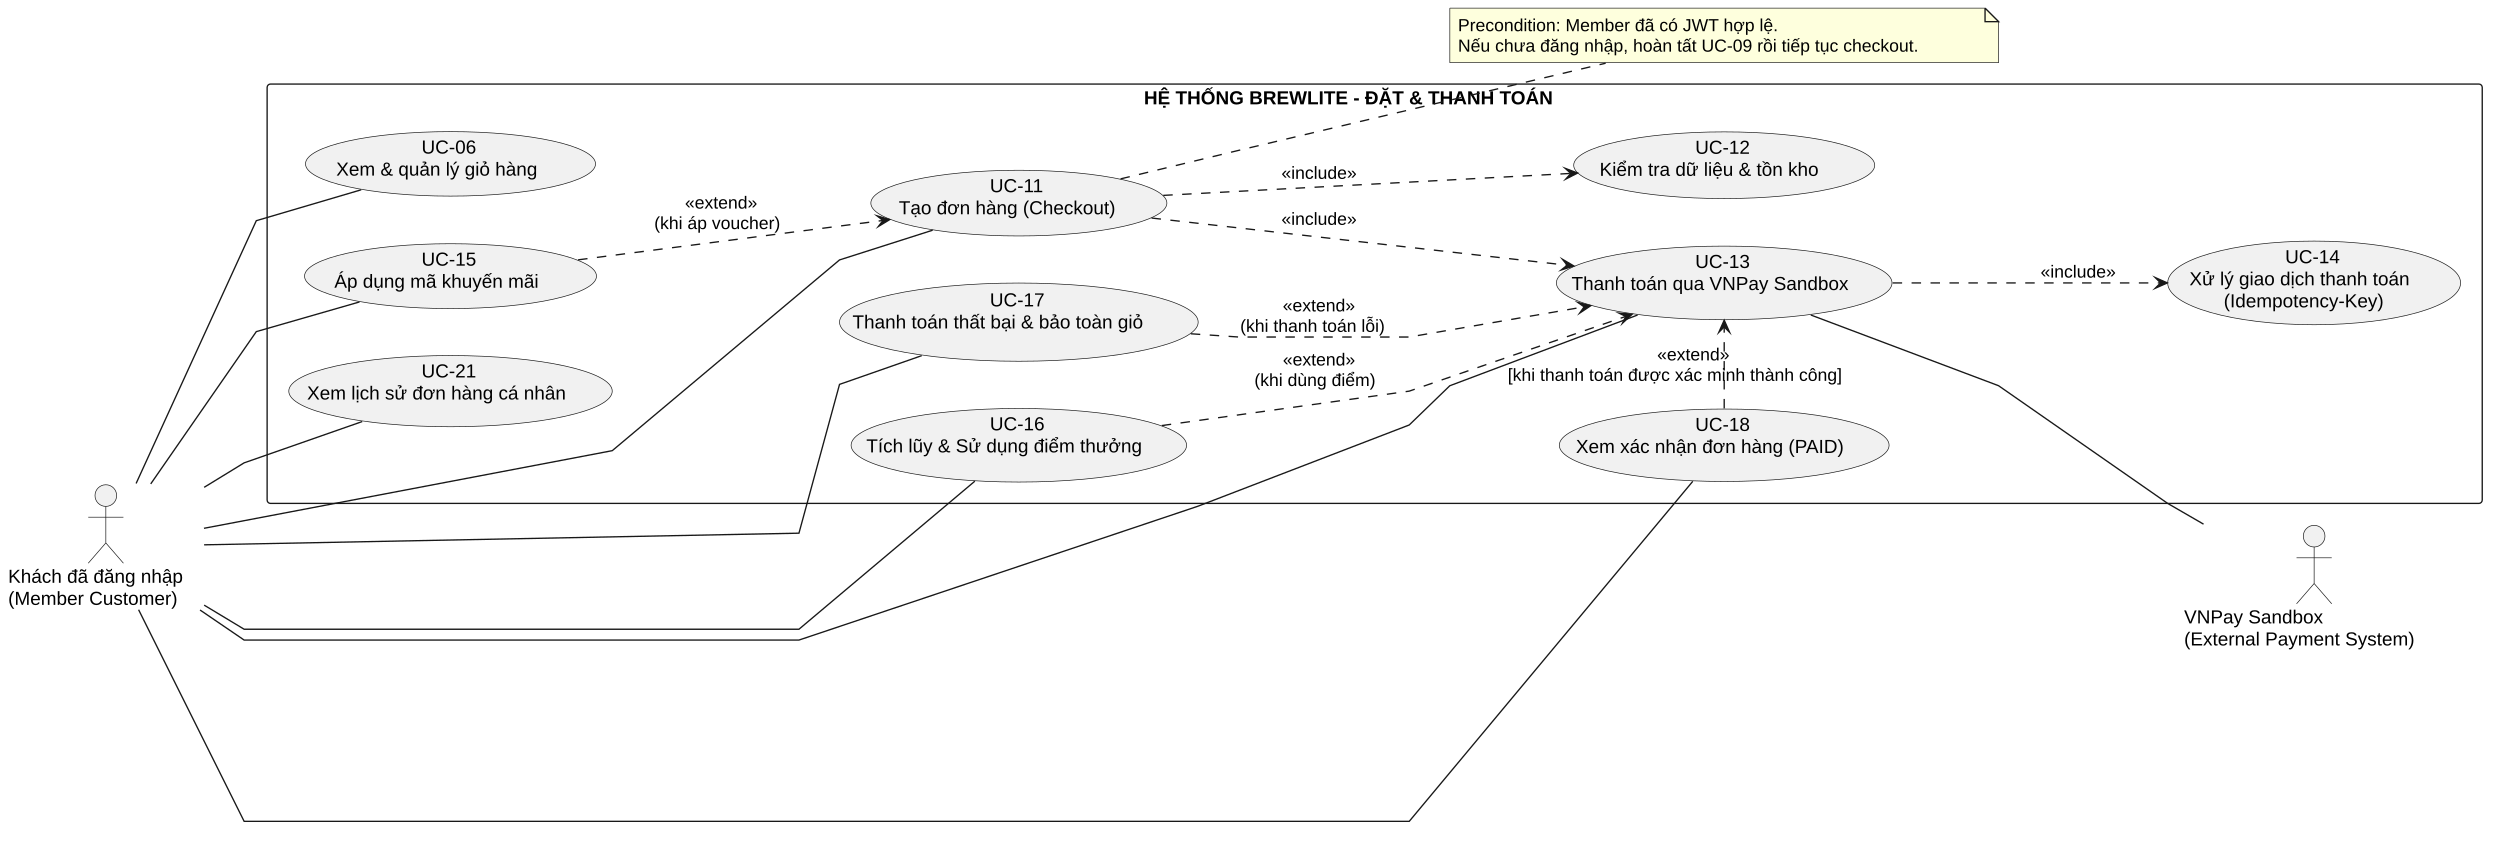
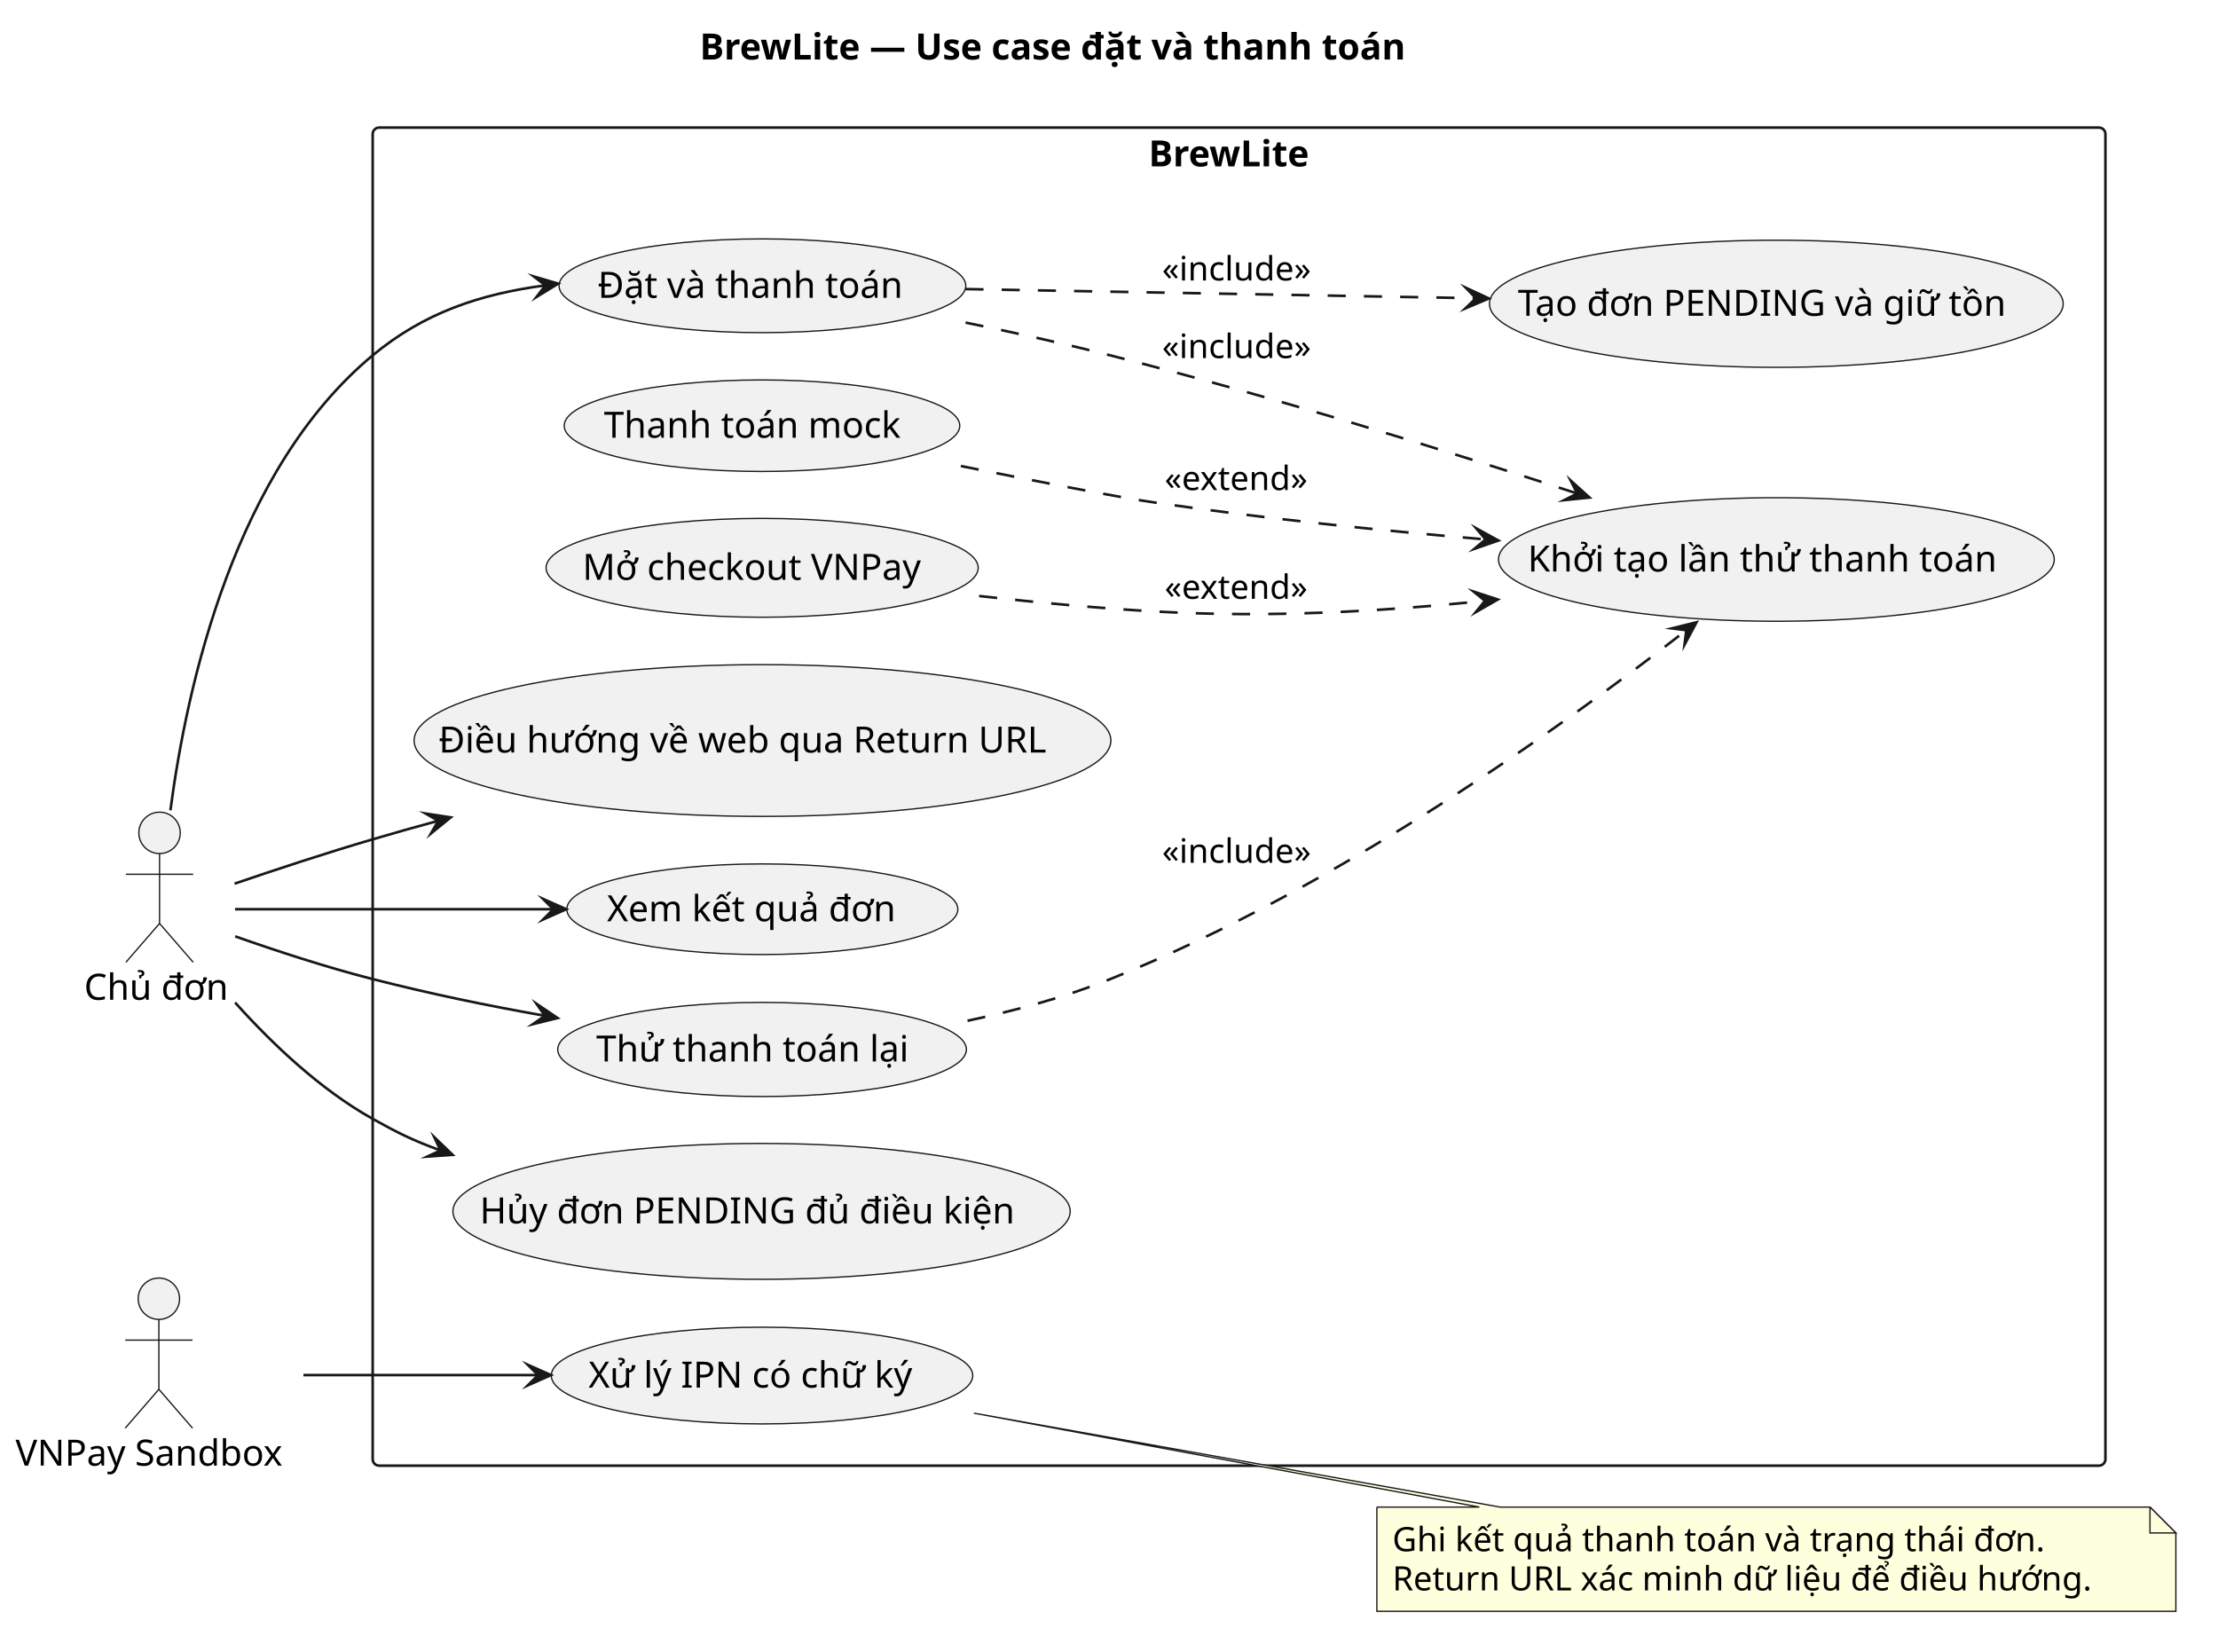
- <svg xmlns="http://www.w3.org/2000/svg" version="1.1" data-diagram-type="DESCRIPTION" style="width:1848px;height:622px;background:#FFFFFF;" width="1848px" height="622px" viewBox="0 0 1848 622" zoomAndPan="magnify" preserveAspectRatio="none" contentStyleType="text/css">
+ <svg xmlns="http://www.w3.org/2000/svg" version="1.1" data-diagram-type="DESCRIPTION" style="width:857px;height:638px;background:#FFFFFF;" width="857px" height="638px" viewBox="0 0 857 638" zoomAndPan="magnify" preserveAspectRatio="none" contentStyleType="text/css">
  <defs />
  <g font-family="sans-serif" lengthAdjust="spacing">
-     <g class="cluster" data-qualified-name="H. TH.NG BREWLITE - ..T . THANH TO.N" id="ent0002" data-source-line="9">
-       <rect x="197.46" y="62.13" width="1637.41" height="310" fill="none" style="stroke:#181818;stroke-width:1;" rx="2.5" ry="2.5" />
-       <text x="845.591" y="77.125" fill="#000" font-size="14" textLength="341.147" font-weight="700" font-family="Arial">HỆ THỐNG BREWLITE - ĐẶT &amp; THANH TOÁN</text>
+     <g class="title" data-source-line="1">
+       <text x="270.351" y="22.995" fill="#000" font-size="14" textLength="309.299" font-weight="700">BrewLite — Use case đặt và thanh toán</text>
    </g>
-     <g class="entity" data-qualified-name="H. TH.NG BREWLITE - ..T . THANH TO.N.UC06" id="ent0003" data-source-line="10">
-       <ellipse cx="333.018" cy="121.13" rx="107.198" ry="23.84" fill="#F1F1F1" style="stroke:#181818;stroke-width:0.5;" />
-       <text x="311.574" y="113.533" fill="#000" font-size="14" textLength="42.889" font-family="Arial">UC-06</text>
-       <text x="248.543" y="129.83" fill="#000" font-size="14" textLength="168.95" font-family="Arial">Xem &amp; quản lý giỏ hàng</text>
+     <g class="cluster" data-qualified-name="BrewLite" id="ent0003" data-source-line="9">
+       <rect x="144" y="49.297" width="669.5" height="517" fill="none" style="stroke:#181818;stroke-width:1;" rx="2.5" ry="2.5" />
+       <text x="443.794" y="64.292" fill="#000" font-size="14" textLength="69.911" font-weight="700">BrewLite</text>
    </g>
-     <g class="entity" data-qualified-name="H. TH.NG BREWLITE - ..T . THANH TO.N.UC11" id="ent0004" data-source-line="11">
-       <ellipse cx="753.143" cy="150.135" rx="109.423" ry="24.285" fill="#F1F1F1" style="stroke:#181818;stroke-width:0.5;" />
-       <text x="731.698" y="142.083" fill="#000" font-size="14" textLength="42.889" font-family="Arial">UC-11</text>
-       <text x="664.392" y="158.38" fill="#000" font-size="14" textLength="177.502" font-family="Arial">Tạo đơn hàng (Checkout)</text>
+     <g class="entity" data-qualified-name="Customer" id="ent0001" data-source-line="6">
+       <ellipse cx="61.648" cy="321.797" rx="8" ry="8" fill="#F1F1F1" style="stroke:#181818;stroke-width:0.5;" />
+       <path d="M61.648,329.797 L61.648,356.797 M48.648,337.797 L74.648,337.797 M61.648,356.797 L48.648,371.797 M61.648,356.797 L74.648,371.797" style="stroke:#181818;stroke-width:0.5;" fill="none" />
+       <text x="32.5" y="386.292" fill="#000" font-size="14" textLength="58.297">Chủ đơn</text>
    </g>
-     <g class="entity" data-qualified-name="H. TH.NG BREWLITE - ..T . THANH TO.N.UC12" id="ent0005" data-source-line="12">
-       <ellipse cx="1274.531" cy="122.132" rx="111.261" ry="24.652" fill="#F1F1F1" style="stroke:#181818;stroke-width:0.5;" />
-       <text x="1253.087" y="113.706" fill="#000" font-size="14" textLength="42.889" font-family="Arial">UC-12</text>
-       <text x="1182.4" y="130.003" fill="#000" font-size="14" textLength="184.263" font-family="Arial">Kiểm tra dữ liệu &amp; tồn kho</text>
+     <g class="entity" data-qualified-name="Gateway" id="ent0002" data-source-line="7">
+       <ellipse cx="61.385" cy="501.797" rx="8" ry="8" fill="#F1F1F1" style="stroke:#181818;stroke-width:0.5;" />
+       <path d="M61.385,509.797 L61.385,536.797 M48.385,517.797 L74.385,517.797 M61.385,536.797 L48.385,551.797 M61.385,536.797 L74.385,551.797" style="stroke:#181818;stroke-width:0.5;" fill="none" />
+       <text x="6" y="566.292" fill="#000" font-size="14" textLength="110.77">VNPay Sandbox</text>
    </g>
-     <g class="entity" data-qualified-name="H. TH.NG BREWLITE - ..T . THANH TO.N.UC13" id="ent0006" data-source-line="13">
-       <ellipse cx="1274.526" cy="209.133" rx="124.066" ry="27.213" fill="#F1F1F1" style="stroke:#181818;stroke-width:0.5;" />
-       <text x="1253.081" y="198.1" fill="#000" font-size="14" textLength="42.889" font-family="Arial">UC-13</text>
-       <text x="1161.668" y="214.397" fill="#000" font-size="14" textLength="225.716" font-family="Arial">Thanh toán qua VNPay Sandbox</text>
+     <g class="entity" data-qualified-name="GMN25" id="ent0026" data-source-line="35">
+       <path d="M532,582.297 L532,622.563 A0,0 0 0 0 532,622.563 L840.72,622.563 A0,0 0 0 0 840.72,622.563 L840.72,592.297 L830.72,582.297 L579.584,582.297 L376.308,546.008 L571.584,582.297 L532,582.297 A0,0 0 0 0 532,582.297" style="stroke:#181818;stroke-width:0.5;" fill="#FEFFDD" />
+       <path d="M830.72,582.297 L830.72,592.297 L840.72,592.297 L830.72,582.297" style="stroke:#181818;stroke-width:0.5;" fill="#FEFFDD" />
+       <text x="538" y="599.364" fill="#000" font-size="13" textLength="271.153">Ghi kết quả thanh toán và trạng thái đơn.</text>
+       <text x="538" y="614.497" fill="#000" font-size="13" textLength="287.72">Return URL xác minh dữ liệu để điều hướng.</text>
    </g>
-     <g class="entity" data-qualified-name="H. TH.NG BREWLITE - ..T . THANH TO.N.UC14" id="ent0007" data-source-line="14">
-       <ellipse cx="1710.612" cy="209.126" rx="108.262" ry="30.916" fill="#F1F1F1" style="stroke:#181818;stroke-width:0.5;" />
-       <text x="1689.168" y="194.592" fill="#000" font-size="14" textLength="42.889" font-family="Arial">UC-14</text>
-       <text x="1618.437" y="210.889" fill="#000" font-size="14" textLength="184.352" font-family="Arial">Xử lý giao dịch thanh toán</text>
-       <text x="1643.747" y="227.186" fill="#000" font-size="14" textLength="133.731" font-family="Arial">(Idempotency-Key)</text>
+     <g class="entity" data-qualified-name="BrewLite.Checkout" id="ent0004" data-source-line="10">
+       <ellipse cx="294.584" cy="110.414" rx="78.584" ry="18.117" fill="#F1F1F1" style="stroke:#181818;stroke-width:0.5;" />
+       <text x="230.921" y="115.062" fill="#000" font-size="14" textLength="127.326">Đặt và thanh toán</text>
    </g>
-     <g class="entity" data-qualified-name="H. TH.NG BREWLITE - ..T . THANH TO.N.UC15" id="ent0008" data-source-line="15">
-       <ellipse cx="333.019" cy="204.132" rx="107.909" ry="23.982" fill="#F1F1F1" style="stroke:#181818;stroke-width:0.5;" />
-       <text x="311.575" y="196.39" fill="#000" font-size="14" textLength="42.889" font-family="Arial">UC-15</text>
-       <text x="247.153" y="212.687" fill="#000" font-size="14" textLength="171.732" font-family="Arial">Áp dụng mã khuyến mãi</text>
+     <g class="entity" data-qualified-name="BrewLite.Create" id="ent0005" data-source-line="11">
+       <ellipse cx="686.345" cy="117.366" rx="110.845" ry="24.569" fill="#F1F1F1" style="stroke:#181818;stroke-width:0.5;" />
+       <text x="586.492" y="122.014" fill="#000" font-size="14" textLength="199.705">Tạo đơn PENDING và giữ tồn</text>
    </g>
-     <g class="entity" data-qualified-name="H. TH.NG BREWLITE - ..T . THANH TO.N.UC16" id="ent0009" data-source-line="16">
-       <ellipse cx="753.137" cy="329.131" rx="124.007" ry="27.201" fill="#F1F1F1" style="stroke:#181818;stroke-width:0.5;" />
-       <text x="731.693" y="318.11" fill="#000" font-size="14" textLength="42.889" font-family="Arial">UC-16</text>
-       <text x="640.365" y="334.407" fill="#000" font-size="14" textLength="225.545" font-family="Arial">Tích lũy &amp; Sử dụng điểm thưởng</text>
+     <g class="entity" data-qualified-name="BrewLite.Pay" id="ent0006" data-source-line="12">
+       <ellipse cx="686.364" cy="216.17" rx="107.364" ry="23.873" fill="#F1F1F1" style="stroke:#181818;stroke-width:0.5;" />
+       <text x="590.281" y="220.818" fill="#000" font-size="14" textLength="192.165">Khởi tạo lần thử thanh toán</text>
    </g>
-     <g class="entity" data-qualified-name="H. TH.NG BREWLITE - ..T . THANH TO.N.UC17" id="ent0010" data-source-line="17">
-       <ellipse cx="753.138" cy="238.134" rx="132.568" ry="28.914" fill="#F1F1F1" style="stroke:#181818;stroke-width:0.5;" />
-       <text x="731.694" y="226.485" fill="#000" font-size="14" textLength="42.889" font-family="Arial">UC-17</text>
-       <text x="630.142" y="242.782" fill="#000" font-size="14" textLength="245.991" font-family="Arial">Thanh toán thất bại &amp; bảo toàn giỏ</text>
+     <g class="entity" data-qualified-name="BrewLite.Mock" id="ent0007" data-source-line="13">
+       <ellipse cx="294.423" cy="164.482" rx="76.423" ry="17.685" fill="#F1F1F1" style="stroke:#181818;stroke-width:0.5;" />
+       <text x="233.341" y="169.13" fill="#000" font-size="14" textLength="122.165">Thanh toán mock</text>
    </g>
-     <g class="entity" data-qualified-name="H. TH.NG BREWLITE - ..T . THANH TO.N.UC18" id="ent0011" data-source-line="18">
-       <ellipse cx="1274.532" cy="329.128" rx="121.892" ry="26.778" fill="#F1F1F1" style="stroke:#181818;stroke-width:0.5;" />
-       <text x="1253.087" y="318.537" fill="#000" font-size="14" textLength="42.889" font-family="Arial">UC-18</text>
-       <text x="1164.911" y="334.834" fill="#000" font-size="14" textLength="219.242" font-family="Arial">Xem xác nhận đơn hàng (PAID)</text>
+     <g class="entity" data-qualified-name="BrewLite.Vnpay" id="ent0008" data-source-line="14">
+       <ellipse cx="294.483" cy="219.393" rx="83.483" ry="19.097" fill="#F1F1F1" style="stroke:#181818;stroke-width:0.5;" />
+       <text x="225.074" y="224.042" fill="#000" font-size="14" textLength="138.817">Mở checkout VNPay</text>
    </g>
-     <g class="entity" data-qualified-name="H. TH.NG BREWLITE - ..T . THANH TO.N.UC21" id="ent0012" data-source-line="19">
-       <ellipse cx="333.019" cy="289.132" rx="119.559" ry="26.312" fill="#F1F1F1" style="stroke:#181818;stroke-width:0.5;" />
-       <text x="311.575" y="279.015" fill="#000" font-size="14" textLength="42.889" font-family="Arial">UC-21</text>
-       <text x="226.984" y="295.312" fill="#000" font-size="14" textLength="212.071" font-family="Arial">Xem lịch sử đơn hàng cá nhân</text>
+     <g class="entity" data-qualified-name="BrewLite.Return" id="ent0009" data-source-line="15">
+       <ellipse cx="294.611" cy="286.119" rx="134.611" ry="29.322" fill="#F1F1F1" style="stroke:#181818;stroke-width:0.5;" />
+       <text x="169.465" y="290.767" fill="#000" font-size="14" textLength="250.291">Điều hướng về web qua Return URL</text>
    </g>
-     <g class="entity" data-qualified-name="Member" id="ent0001" data-source-line="8">
-       <ellipse cx="78.229" cy="366.33" rx="8" ry="8" fill="#F1F1F1" style="stroke:#181818;stroke-width:0.5;" />
-       <path d="M78.229,374.33 L78.229,401.33 M65.229,382.33 L91.229,382.33 M78.229,401.33 L65.229,416.33 M78.229,401.33 L91.229,416.33" style="stroke:#181818;stroke-width:0.5;" fill="none" />
-       <text x="6" y="430.825" fill="#000" font-size="14" textLength="144.457" font-family="Arial">Khách đã đăng nhập</text>
-       <text x="6" y="447.122" fill="#000" font-size="14" textLength="140.964" font-family="Arial">(Member Customer)</text>
+     <g class="entity" data-qualified-name="BrewLite.Ipn" id="ent0010" data-source-line="16">
+       <ellipse cx="294.429" cy="531.483" rx="81.429" ry="18.686" fill="#F1F1F1" style="stroke:#181818;stroke-width:0.5;" />
+       <text x="227.413" y="536.131" fill="#000" font-size="14" textLength="134.032">Xử lý IPN có chữ ký</text>
    </g>
-     <g class="entity" data-qualified-name="Gateway" id="ent0020" data-source-line="29">
-       <ellipse cx="1710.611" cy="396.33" rx="8" ry="8" fill="#F1F1F1" style="stroke:#181818;stroke-width:0.5;" />
-       <path d="M1710.611,404.33 L1710.611,431.33 M1697.611,412.33 L1723.611,412.33 M1710.611,431.33 L1697.611,446.33 M1710.611,431.33 L1723.611,446.33" style="stroke:#181818;stroke-width:0.5;" fill="none" />
-       <text x="1614.47" y="460.825" fill="#000" font-size="14" textLength="110.77" font-family="Arial">VNPay Sandbox</text>
-       <text x="1614.47" y="477.122" fill="#000" font-size="14" textLength="192.281" font-family="Arial">(External Payment System)</text>
+     <g class="entity" data-qualified-name="BrewLite.Result" id="ent0011" data-source-line="17">
+       <ellipse cx="294.553" cy="351.307" rx="75.553" ry="17.511" fill="#F1F1F1" style="stroke:#181818;stroke-width:0.5;" />
+       <text x="234.52" y="355.956" fill="#000" font-size="14" textLength="120.066">Xem kết quả đơn</text>
    </g>
-     <g class="entity" data-qualified-name="GMN21" id="ent0022" data-source-line="31">
-       <path d="M1071.71,6 L1071.71,46.266 L1477.346,46.266 L1477.346,16 L1467.346,6 L1071.71,6" style="stroke:#181818;stroke-width:0.5;" fill="#FEFFDD" />
-       <path d="M1467.346,6 L1467.346,16 L1477.346,16 L1467.346,6" style="stroke:#181818;stroke-width:1;" fill="#FEFFDD" />
-       <text x="1077.71" y="23.067" fill="#000" font-size="13" textLength="260.07" font-family="Arial">Precondition: Member đã có JWT hợp lệ.</text>
-       <text x="1077.71" y="38.2" fill="#000" font-size="13" textLength="384.636" font-family="Arial">Nếu chưa đăng nhập, hoàn tất UC-09 rồi tiếp tục checkout.</text>
+     <g class="entity" data-qualified-name="BrewLite.Retry" id="ent0012" data-source-line="18">
+       <ellipse cx="294.453" cy="405.487" rx="78.953" ry="18.191" fill="#F1F1F1" style="stroke:#181818;stroke-width:0.5;" />
+       <text x="230.352" y="410.136" fill="#000" font-size="14" textLength="128.201">Thử thanh toán lại</text>
    </g>
-     <g class="link" data-entity-1="ent0004" data-entity-2="ent0005" id="lnk13" data-source-line="21" data-link-type="dependency">
-       <path d="M859.87,144.43 C949.15,139.62 1071.427,133.029 1161.167,128.189" style="stroke:#181818;stroke-width:1;stroke-dasharray:7,7;" fill="none" id="UC11-to-UC12" />
-       <polygon points="1166.16,127.92,1156.958,124.411,1161.167,128.189,1157.388,132.399,1166.16,127.92" fill="#181818" style="stroke:#181818;stroke-width:1;stroke-linejoin:miter;stroke-miterlimit:10;" />
-       <text x="947.21" y="132.197" fill="#000" font-size="13" textLength="63.007" font-family="Arial">«include»</text>
+     <g class="entity" data-qualified-name="BrewLite.Cancel" id="ent0013" data-source-line="19">
+       <ellipse cx="294.253" cy="468.047" rx="119.253" ry="26.251" fill="#F1F1F1" style="stroke:#181818;stroke-width:0.5;" />
+       <text x="185.373" y="472.696" fill="#000" font-size="14" textLength="217.759">Hủy đơn PENDING đủ điều kiện</text>
    </g>
-     <g class="link" data-entity-1="ent0004" data-entity-2="ent0006" id="lnk14" data-source-line="22" data-link-type="dependency">
-       <path d="M851.23,161.16 C939.9,171.23 1065.922,185.546 1158.462,196.056" style="stroke:#181818;stroke-width:1;stroke-dasharray:7,7;" fill="none" id="UC11-to-UC13" />
-       <polygon points="1163.43,196.62,1154.939,191.63,1158.462,196.056,1154.036,199.579,1163.43,196.62" fill="#181818" style="stroke:#181818;stroke-width:1;stroke-linejoin:miter;stroke-miterlimit:10;" />
-       <text x="947.21" y="166.197" fill="#000" font-size="13" textLength="63.007" font-family="Arial">«include»</text>
+     <g class="link" data-entity-1="ent0001" data-entity-2="ent0004" id="lnk14" data-link-type="dependency">
+       <polygon points="215.68,109.591,206.229,106.819,210.724,110.253,207.289,114.748,215.68,109.591" fill="#181818" style="stroke:#181818;stroke-width:1;stroke-linejoin:miter;stroke-miterlimit:10;" />
+       <path d="M65.845,313.093 C72.25,264.463 90.772,181.478 144,137.297 C163.889,120.788 185.503,113.625 210.724,110.253" style="stroke:#181818;stroke-width:1;" fill="none" />
    </g>
-     <g class="link" data-entity-1="ent0006" data-entity-2="ent0007" id="lnk15" data-source-line="23" data-link-type="dependency">
-       <path d="M1399.05,209.13 C1463.08,209.13 1535.54,209.13 1597.09,209.13" style="stroke:#181818;stroke-width:1;stroke-dasharray:7,7;" fill="none" id="UC13-to-UC14" />
-       <polygon points="1602.09,209.13,1593.09,205.13,1597.09,209.13,1593.09,213.13,1602.09,209.13" fill="#181818" style="stroke:#181818;stroke-width:1;stroke-linejoin:miter;stroke-miterlimit:10;" />
-       <text x="1508.35" y="205.197" fill="#000" font-size="13" textLength="63.007" font-family="Arial">«include»</text>
+     <g class="link" data-entity-1="ent0001" data-entity-2="ent0009" id="lnk15" data-link-type="dependency">
+       <polygon points="174.153,315.822,164.42,314.319,169.328,317.131,166.515,322.039,174.153,315.822" fill="#181818" style="stroke:#181818;stroke-width:1;stroke-linejoin:miter;stroke-miterlimit:10;" />
+       <path d="M90.634,341.429 C106.266,336.085 126.117,329.525 144,324.297 C153.768,321.441 159.104,319.906 169.328,317.131" style="stroke:#181818;stroke-width:1;" fill="none" />
    </g>
-     <g class="link" data-entity-1="ent0011" data-entity-2="ent0006" id="lnk16" data-source-line="24" data-link-type="dependency">
-       <path d="M1274.53,301.9 C1274.53,282.4 1274.53,261.24 1274.53,241.67" style="stroke:#181818;stroke-width:1;stroke-dasharray:7,7;" fill="none" id="UC18-to-UC13" />
-       <polygon points="1274.53,236.67,1270.53,245.67,1274.53,241.67,1278.53,245.67,1274.53,236.67" fill="#181818" style="stroke:#181818;stroke-width:1;stroke-linejoin:miter;stroke-miterlimit:10;" />
-       <text x="1224.944" y="266.417" fill="#000" font-size="13" textLength="61.185" font-family="Arial">«extend»</text>
-       <text x="1114.53" y="281.55" fill="#000" font-size="13" textLength="282.014" font-family="Arial">[khi thanh toán được xác minh thành công]</text>
+     <g class="link" data-entity-1="ent0001" data-entity-2="ent0011" id="lnk16" data-link-type="dependency">
+       <polygon points="218.8,351.297,209.8,347.297,213.8,351.297,209.8,355.297,218.8,351.297" fill="#181818" style="stroke:#181818;stroke-width:1;stroke-linejoin:miter;stroke-miterlimit:10;" />
+       <path d="M90.825,351.297 C122.51,351.297 170.121,351.297 213.8,351.297" style="stroke:#181818;stroke-width:1;" fill="none" />
    </g>
-     <g class="link" data-entity-1="ent0008" data-entity-2="ent0004" id="lnk17" data-source-line="25" data-link-type="dependency">
-       <path d="M427.33,192.08 C495.93,183.22 583.841,171.871 652.711,162.971" style="stroke:#181818;stroke-width:1;stroke-dasharray:7,7;" fill="none" id="UC15-to-UC11" />
-       <polygon points="657.67,162.33,648.232,159.516,652.711,162.971,649.257,167.45,657.67,162.33" fill="#181818" style="stroke:#181818;stroke-width:1;stroke-linejoin:miter;stroke-miterlimit:10;" />
-       <text x="506.298" y="154.197" fill="#000" font-size="13" textLength="61.185" font-family="Arial">«extend»</text>
-       <text x="483.58" y="169.33" fill="#000" font-size="13" textLength="106.622" font-family="Arial">(khi áp voucher)</text>
+     <g class="link" data-entity-1="ent0001" data-entity-2="ent0012" id="lnk17" data-link-type="dependency">
+       <polygon points="215.458,393.349,207.298,387.834,210.535,392.473,205.896,395.71,215.458,393.349" fill="#181818" style="stroke:#181818;stroke-width:1;stroke-linejoin:miter;stroke-miterlimit:10;" />
+       <path d="M90.873,361.792 C106.407,367.26 126.088,373.737 144,378.297 C167.003,384.153 187.388,388.353 210.535,392.473" style="stroke:#181818;stroke-width:1;" fill="none" />
    </g>
-     <g class="link" data-entity-1="ent0009" data-entity-2="ent0006" id="lnk18" data-source-line="26" data-link-type="dependency">
-       <path d="M858.78,314.58 C941,303.14 1041.71,289.13 1041.71,289.13 C1041.71,289.13 1133.284,257.531 1201.754,233.901" style="stroke:#181818;stroke-width:1;stroke-dasharray:7,7;" fill="none" id="UC16-to-UC13" />
-       <polygon points="1206.48,232.27,1196.667,231.425,1201.754,233.901,1199.277,238.987,1206.48,232.27" fill="#181818" style="stroke:#181818;stroke-width:1;stroke-linejoin:miter;stroke-miterlimit:10;" />
-       <text x="948.265" y="270.197" fill="#000" font-size="13" textLength="61.185" font-family="Arial">«extend»</text>
-       <text x="927.21" y="285.33" fill="#000" font-size="13" textLength="103.295" font-family="Arial">(khi dùng điểm)</text>
+     <g class="link" data-entity-1="ent0001" data-entity-2="ent0013" id="lnk18" data-link-type="dependency">
+       <polygon points="174.886,446.206,167.796,439.37,170.187,444.496,165.06,446.887,174.886,446.206" fill="#181818" style="stroke:#181818;stroke-width:1;stroke-linejoin:miter;stroke-miterlimit:10;" />
+       <path d="M90.837,387.352 C105.168,403.325 123.796,421.014 144,432.297 C153.673,437.699 159.44,440.586 170.187,444.496" style="stroke:#181818;stroke-width:1;" fill="none" />
    </g>
-     <g class="link" data-entity-1="ent0010" data-entity-2="ent0006" id="lnk19" data-source-line="27" data-link-type="dependency">
-       <path d="M880.25,246.72 C900.9,248.12 915.71,249.13 915.71,249.13 C915.71,249.13 1041.71,249.13 1041.71,249.13 C1041.71,249.13 1107.613,237.76 1170.963,226.83" style="stroke:#181818;stroke-width:1;stroke-dasharray:7,7;" fill="none" id="UC17-to-UC13" />
-       <polygon points="1175.89,225.98,1166.341,223.568,1170.963,226.83,1167.701,231.452,1175.89,225.98" fill="#181818" style="stroke:#181818;stroke-width:1;stroke-linejoin:miter;stroke-miterlimit:10;" />
-       <text x="948.185" y="230.197" fill="#000" font-size="13" textLength="61.185" font-family="Arial">«extend»</text>
-       <text x="916.71" y="245.33" fill="#000" font-size="13" textLength="124.135" font-family="Arial">(khi thanh toán lỗi)</text>
+     <g class="link" data-entity-1="ent0004" data-entity-2="ent0005" id="lnk19" data-link-type="dependency">
+       <polygon points="575.266,115.318,566.34,111.157,570.267,115.229,566.196,119.156,575.266,115.318" fill="#181818" style="stroke:#181818;stroke-width:1;stroke-linejoin:miter;stroke-miterlimit:10;" />
+       <path d="M373.018,111.688 C430.885,112.727 505.76,114.071 570.267,115.229" style="stroke:#181818;stroke-width:1;stroke-dasharray:7,7;" fill="none" />
+       <text x="449" y="108.364" fill="#000" font-size="13" textLength="63.007">«include»</text>
    </g>
-     <g class="link" data-entity-1="ent0004" data-entity-2="ent0022" id="lnk23" data-source-line="31" data-link-type="association">
-       <path d="M828.31,132.23 C870.78,121.98 915.71,111.13 915.71,111.13 C915.71,111.13 1081.01,71.86 1186.91,46.71" style="stroke:#181818;stroke-width:1;stroke-dasharray:7,7;" fill="none" id="UC11-GMN21" />
+     <g class="link" data-entity-1="ent0004" data-entity-2="ent0006" id="lnk20" data-link-type="dependency">
+       <polygon points="614.173,192.244,606.863,185.643,609.421,190.689,604.376,193.247,614.173,192.244" fill="#181818" style="stroke:#181818;stroke-width:1;stroke-linejoin:miter;stroke-miterlimit:10;" />
+       <path d="M373.095,124.636 C391.501,128.411 411.011,132.72 429,137.297 C492.219,153.383 558.252,173.947 609.421,190.689" style="stroke:#181818;stroke-width:1;stroke-dasharray:7,7;" fill="none" />
+       <text x="449" y="138.364" fill="#000" font-size="13" textLength="63.007">«include»</text>
    </g>
-     <g class="link" data-entity-1="ent0001" data-entity-2="ent0003" id="lnk24" data-source-line="34" data-link-type="association">
-       <path d="M100.61,357.38 C132.67,287.29 189.46,163.13 189.46,163.13 C189.46,163.13 229.4,151.36 266.99,140.29" style="stroke:#181818;stroke-width:1;" fill="none" id="Member-UC06" />
+     <g class="link" data-entity-1="ent0007" data-entity-2="ent0006" id="lnk21" data-link-type="dependency">
+       <polygon points="578.963,208.841,570.334,204.094,573.981,208.418,569.656,212.065,578.963,208.841" fill="#181818" style="stroke:#181818;stroke-width:1;stroke-linejoin:miter;stroke-miterlimit:10;" />
+       <path d="M371.273,180.053 C401.284,186.135 432.14,192.146 447,194.297 C490.005,200.521 532.66,204.906 573.981,208.418" style="stroke:#181818;stroke-width:1;stroke-dasharray:7,7;" fill="none" />
+       <text x="450" y="189.364" fill="#000" font-size="13" textLength="61.185">«extend»</text>
    </g>
-     <g class="link" data-entity-1="ent0001" data-entity-2="ent0004" id="lnk25" data-source-line="35" data-link-type="association">
-       <path d="M150.77,390.52 C259.18,369.91 452.58,333.13 452.58,333.13 C452.58,333.13 620.58,192.13 620.58,192.13 C620.58,192.13 655.56,180.96 689.44,170.15" style="stroke:#181818;stroke-width:1;" fill="none" id="Member-UC11" />
+     <g class="link" data-entity-1="ent0008" data-entity-2="ent0006" id="lnk22" data-link-type="dependency">
+       <polygon points="578.736,231.629,569.374,228.571,573.762,232.14,570.193,236.529,578.736,231.629" fill="#181818" style="stroke:#181818;stroke-width:1;stroke-linejoin:miter;stroke-miterlimit:10;" />
+       <path d="M378.314,230.282 C400.575,232.771 424.67,235.048 447,236.297 C490.146,238.71 532.624,236.374 573.762,232.14" style="stroke:#181818;stroke-width:1;stroke-dasharray:7,7;" fill="none" />
+       <text x="450" y="231.364" fill="#000" font-size="13" textLength="61.185">«extend»</text>
    </g>
-     <g class="link" data-entity-1="ent0001" data-entity-2="ent0006" id="lnk26" data-source-line="36" data-link-type="association">
-       <path d="M147.87,450.92 C165.92,463.22 180.46,473.13 180.46,473.13 C180.46,473.13 590.58,473.13 590.58,473.13 C590.58,473.13 885.71,374.13 885.71,374.13 C885.71,374.13 1041.71,314.13 1041.71,314.13 C1041.71,314.13 1071.71,285.13 1071.71,285.13 C1071.71,285.13 1151.29,255.16 1210.5,232.86" style="stroke:#181818;stroke-width:1;" fill="none" id="Member-UC13" />
+     <g class="link" data-entity-1="ent0012" data-entity-2="ent0006" id="lnk23" data-link-type="dependency">
+       <polygon points="655.517,240.43,645.956,242.796,651.569,243.499,650.867,249.112,655.517,240.43" fill="#181818" style="stroke:#181818;stroke-width:1;stroke-linejoin:miter;stroke-miterlimit:10;" />
+       <path d="M373.842,394.396 C392.311,390.484 411.662,385.251 429,378.297 C517.724,342.711 605.625,279.223 651.569,243.499" style="stroke:#181818;stroke-width:1;stroke-dasharray:7,7;" fill="none" />
+       <text x="449" y="333.364" fill="#000" font-size="13" textLength="63.007">«include»</text>
    </g>
-     <g class="link" data-entity-1="ent0001" data-entity-2="ent0008" id="lnk27" data-source-line="37" data-link-type="association">
-       <path d="M111.41,357.71 C143.94,310.78 189.46,245.13 189.46,245.13 C189.46,245.13 228.52,233.9 265.74,223.19" style="stroke:#181818;stroke-width:1;" fill="none" id="Member-UC15" />
-     </g>
-     <g class="link" data-entity-1="ent0001" data-entity-2="ent0009" id="lnk28" data-source-line="38" data-link-type="association">
-       <path d="M150.91,447.32 C167.53,457.34 180.46,465.13 180.46,465.13 C180.46,465.13 590.58,465.13 590.58,465.13 C590.58,465.13 673.59,395.25 720.61,355.68" style="stroke:#181818;stroke-width:1;" fill="none" id="Member-UC16" />
-     </g>
-     <g class="link" data-entity-1="ent0001" data-entity-2="ent0010" id="lnk29" data-source-line="39" data-link-type="association">
-       <path d="M150.87,402.73 C291.6,399.98 590.58,394.13 590.58,394.13 C590.58,394.13 620.58,284.13 620.58,284.13 C620.58,284.13 650.21,273.77 681.35,262.88" style="stroke:#181818;stroke-width:1;" fill="none" id="Member-UC17" />
-     </g>
-     <g class="link" data-entity-1="ent0001" data-entity-2="ent0011" id="lnk30" data-source-line="40" data-link-type="association">
-       <path d="M102.45,450.7 C132.34,510.63 180.46,607.13 180.46,607.13 C180.46,607.13 1041.71,607.13 1041.71,607.13 C1041.71,607.13 1193.28,425.37 1251.3,355.79" style="stroke:#181818;stroke-width:1;" fill="none" id="Member-UC18" />
-     </g>
-     <g class="link" data-entity-1="ent0001" data-entity-2="ent0012" id="lnk31" data-source-line="41" data-link-type="association">
-       <path d="M150.91,360.23 C167.53,350.05 180.46,342.13 180.46,342.13 C180.46,342.13 226.43,326.05 267.74,311.61" style="stroke:#181818;stroke-width:1;" fill="none" id="Member-UC21" />
-     </g>
-     <g class="link" data-entity-1="ent0006" data-entity-2="ent0020" id="lnk32" data-source-line="42" data-link-type="association">
-       <path d="M1338.56,232.86 C1397.77,255.16 1477.35,285.13 1477.35,285.13 C1477.35,285.13 1602.35,372.13 1602.35,372.13 C1602.35,372.13 1613.62,378.65 1628.86,387.46" style="stroke:#181818;stroke-width:1;" fill="none" id="UC13-Gateway" />
+     <g class="link" data-entity-1="ent0002" data-entity-2="ent0010" id="lnk24" data-link-type="dependency">
+       <polygon points="212.895,531.297,203.895,527.297,207.895,531.297,203.895,535.297,212.895,531.297" fill="#181818" style="stroke:#181818;stroke-width:1;stroke-linejoin:miter;stroke-miterlimit:10;" />
+       <path d="M117.244,531.297 C145.795,531.297 176.271,531.297 207.895,531.297" style="stroke:#181818;stroke-width:1;" fill="none" />
    </g>
  </g>
</svg>
